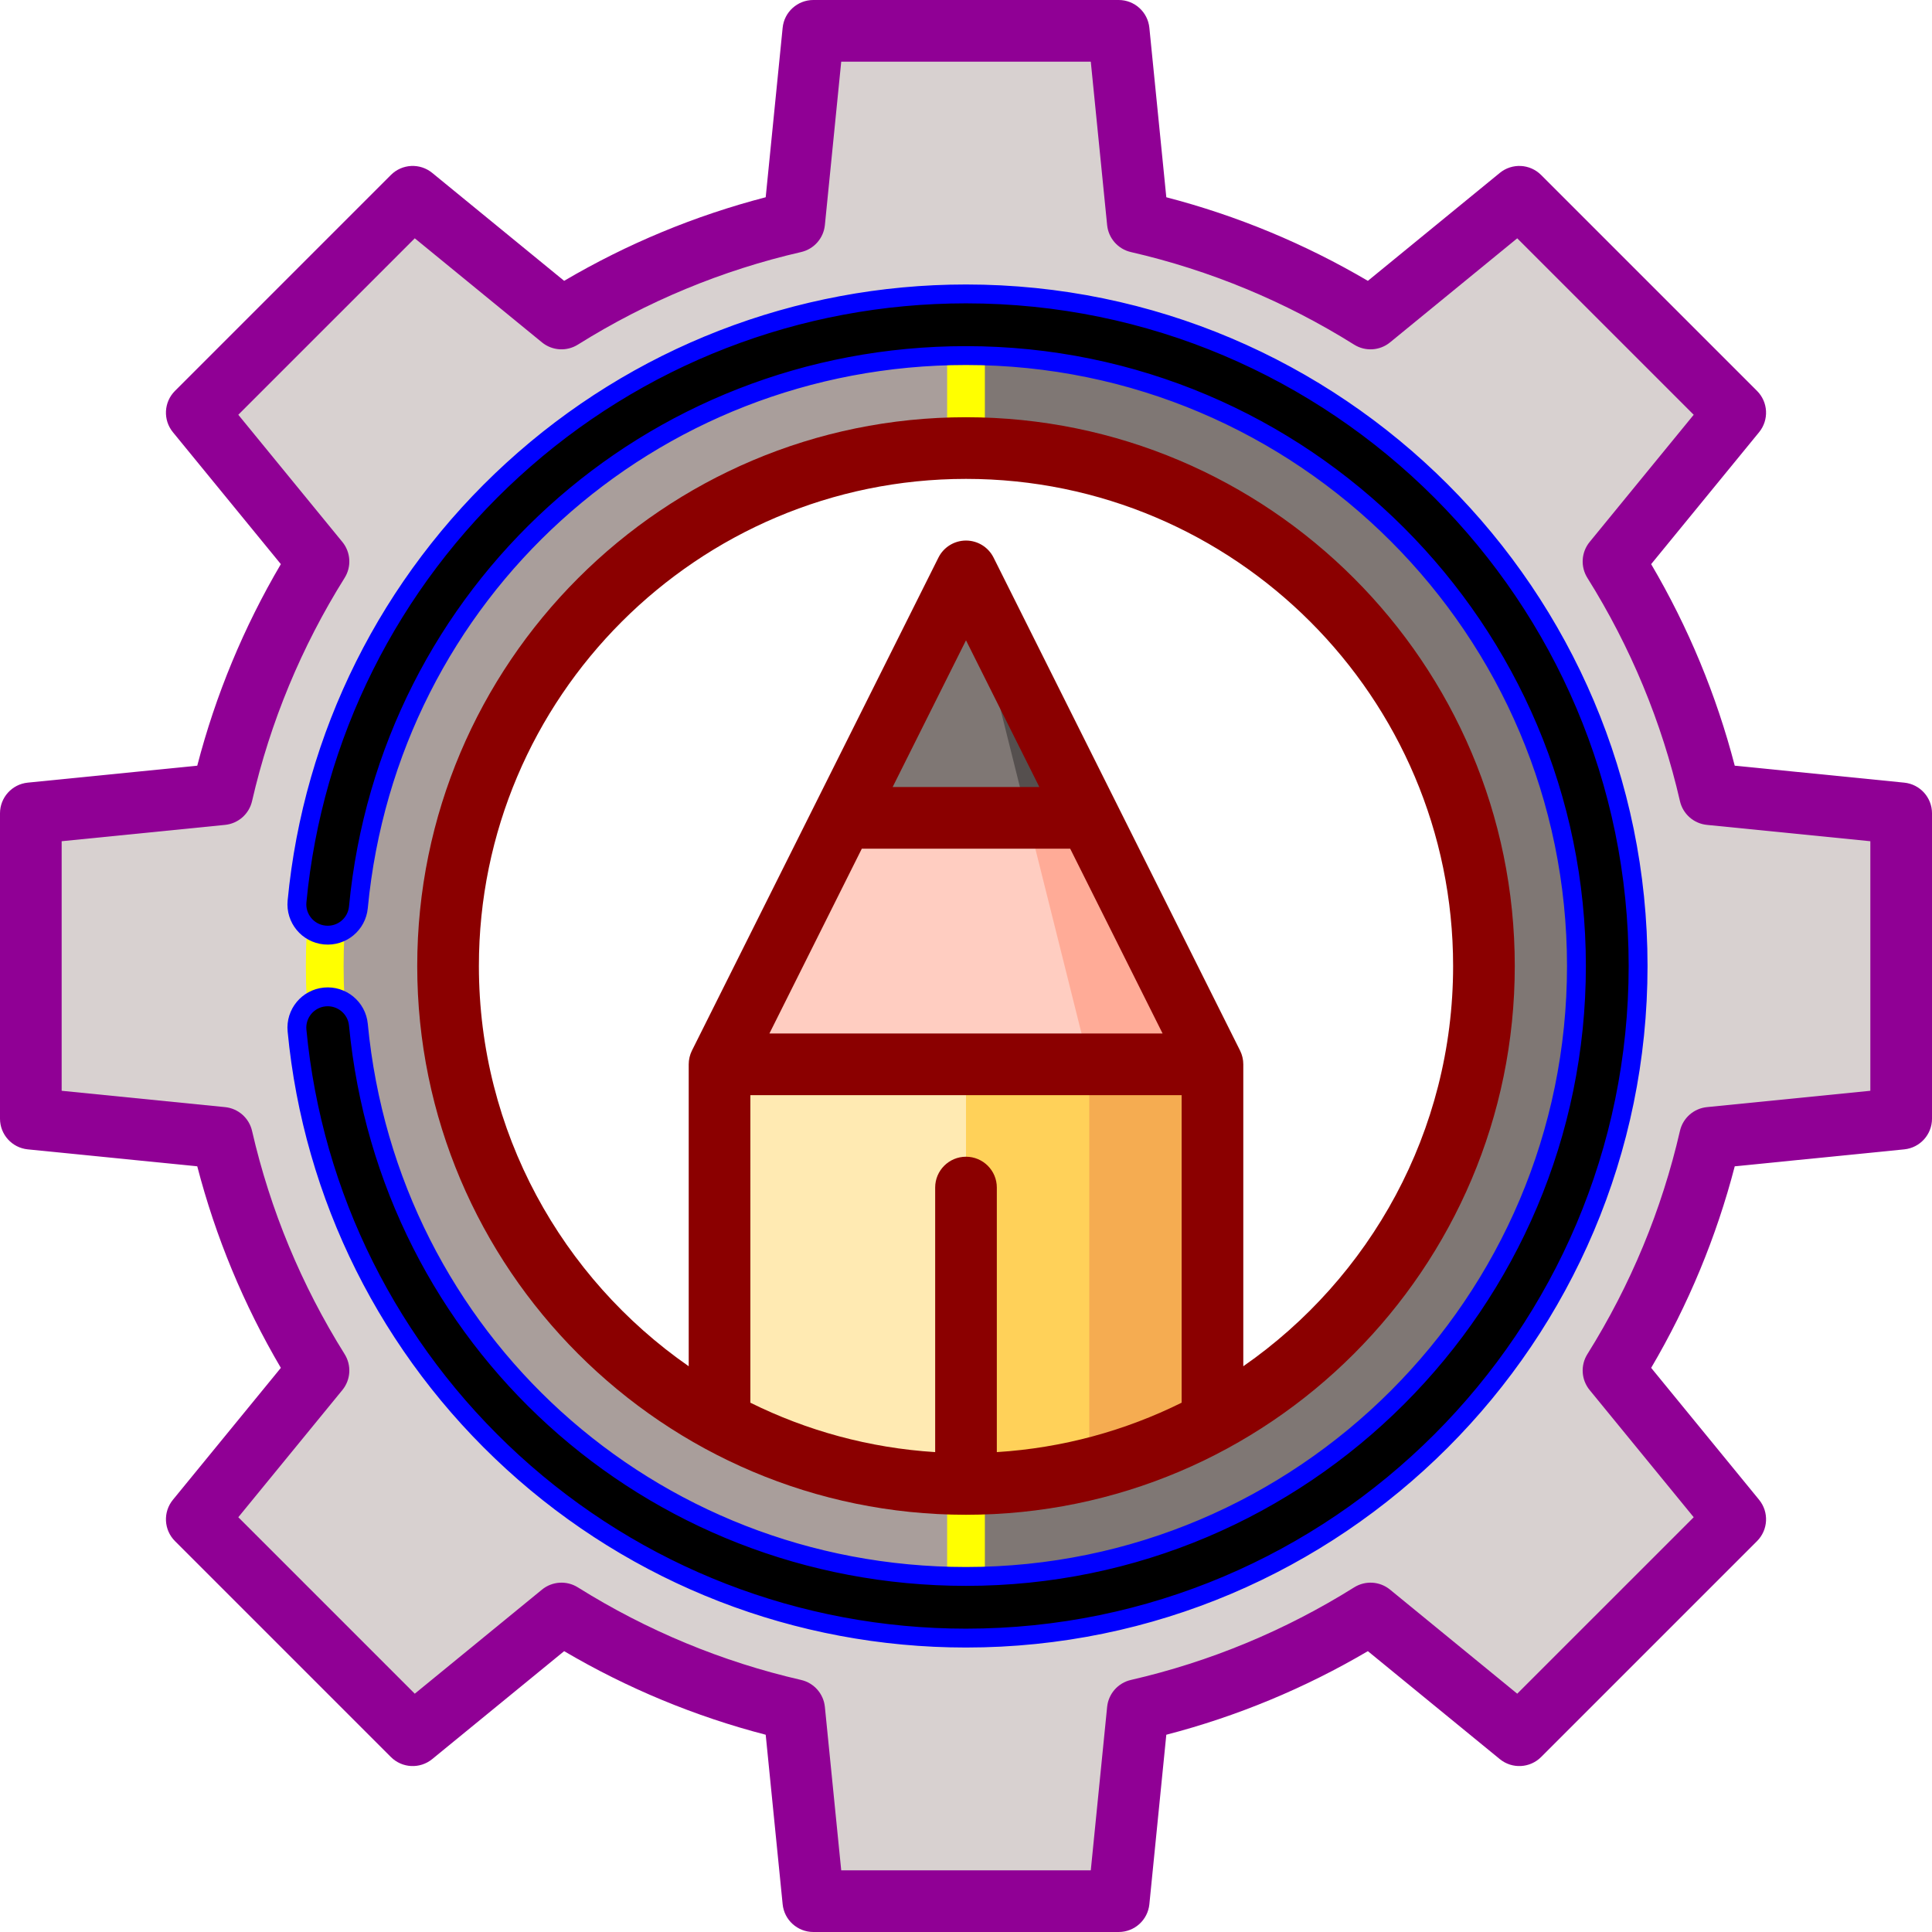
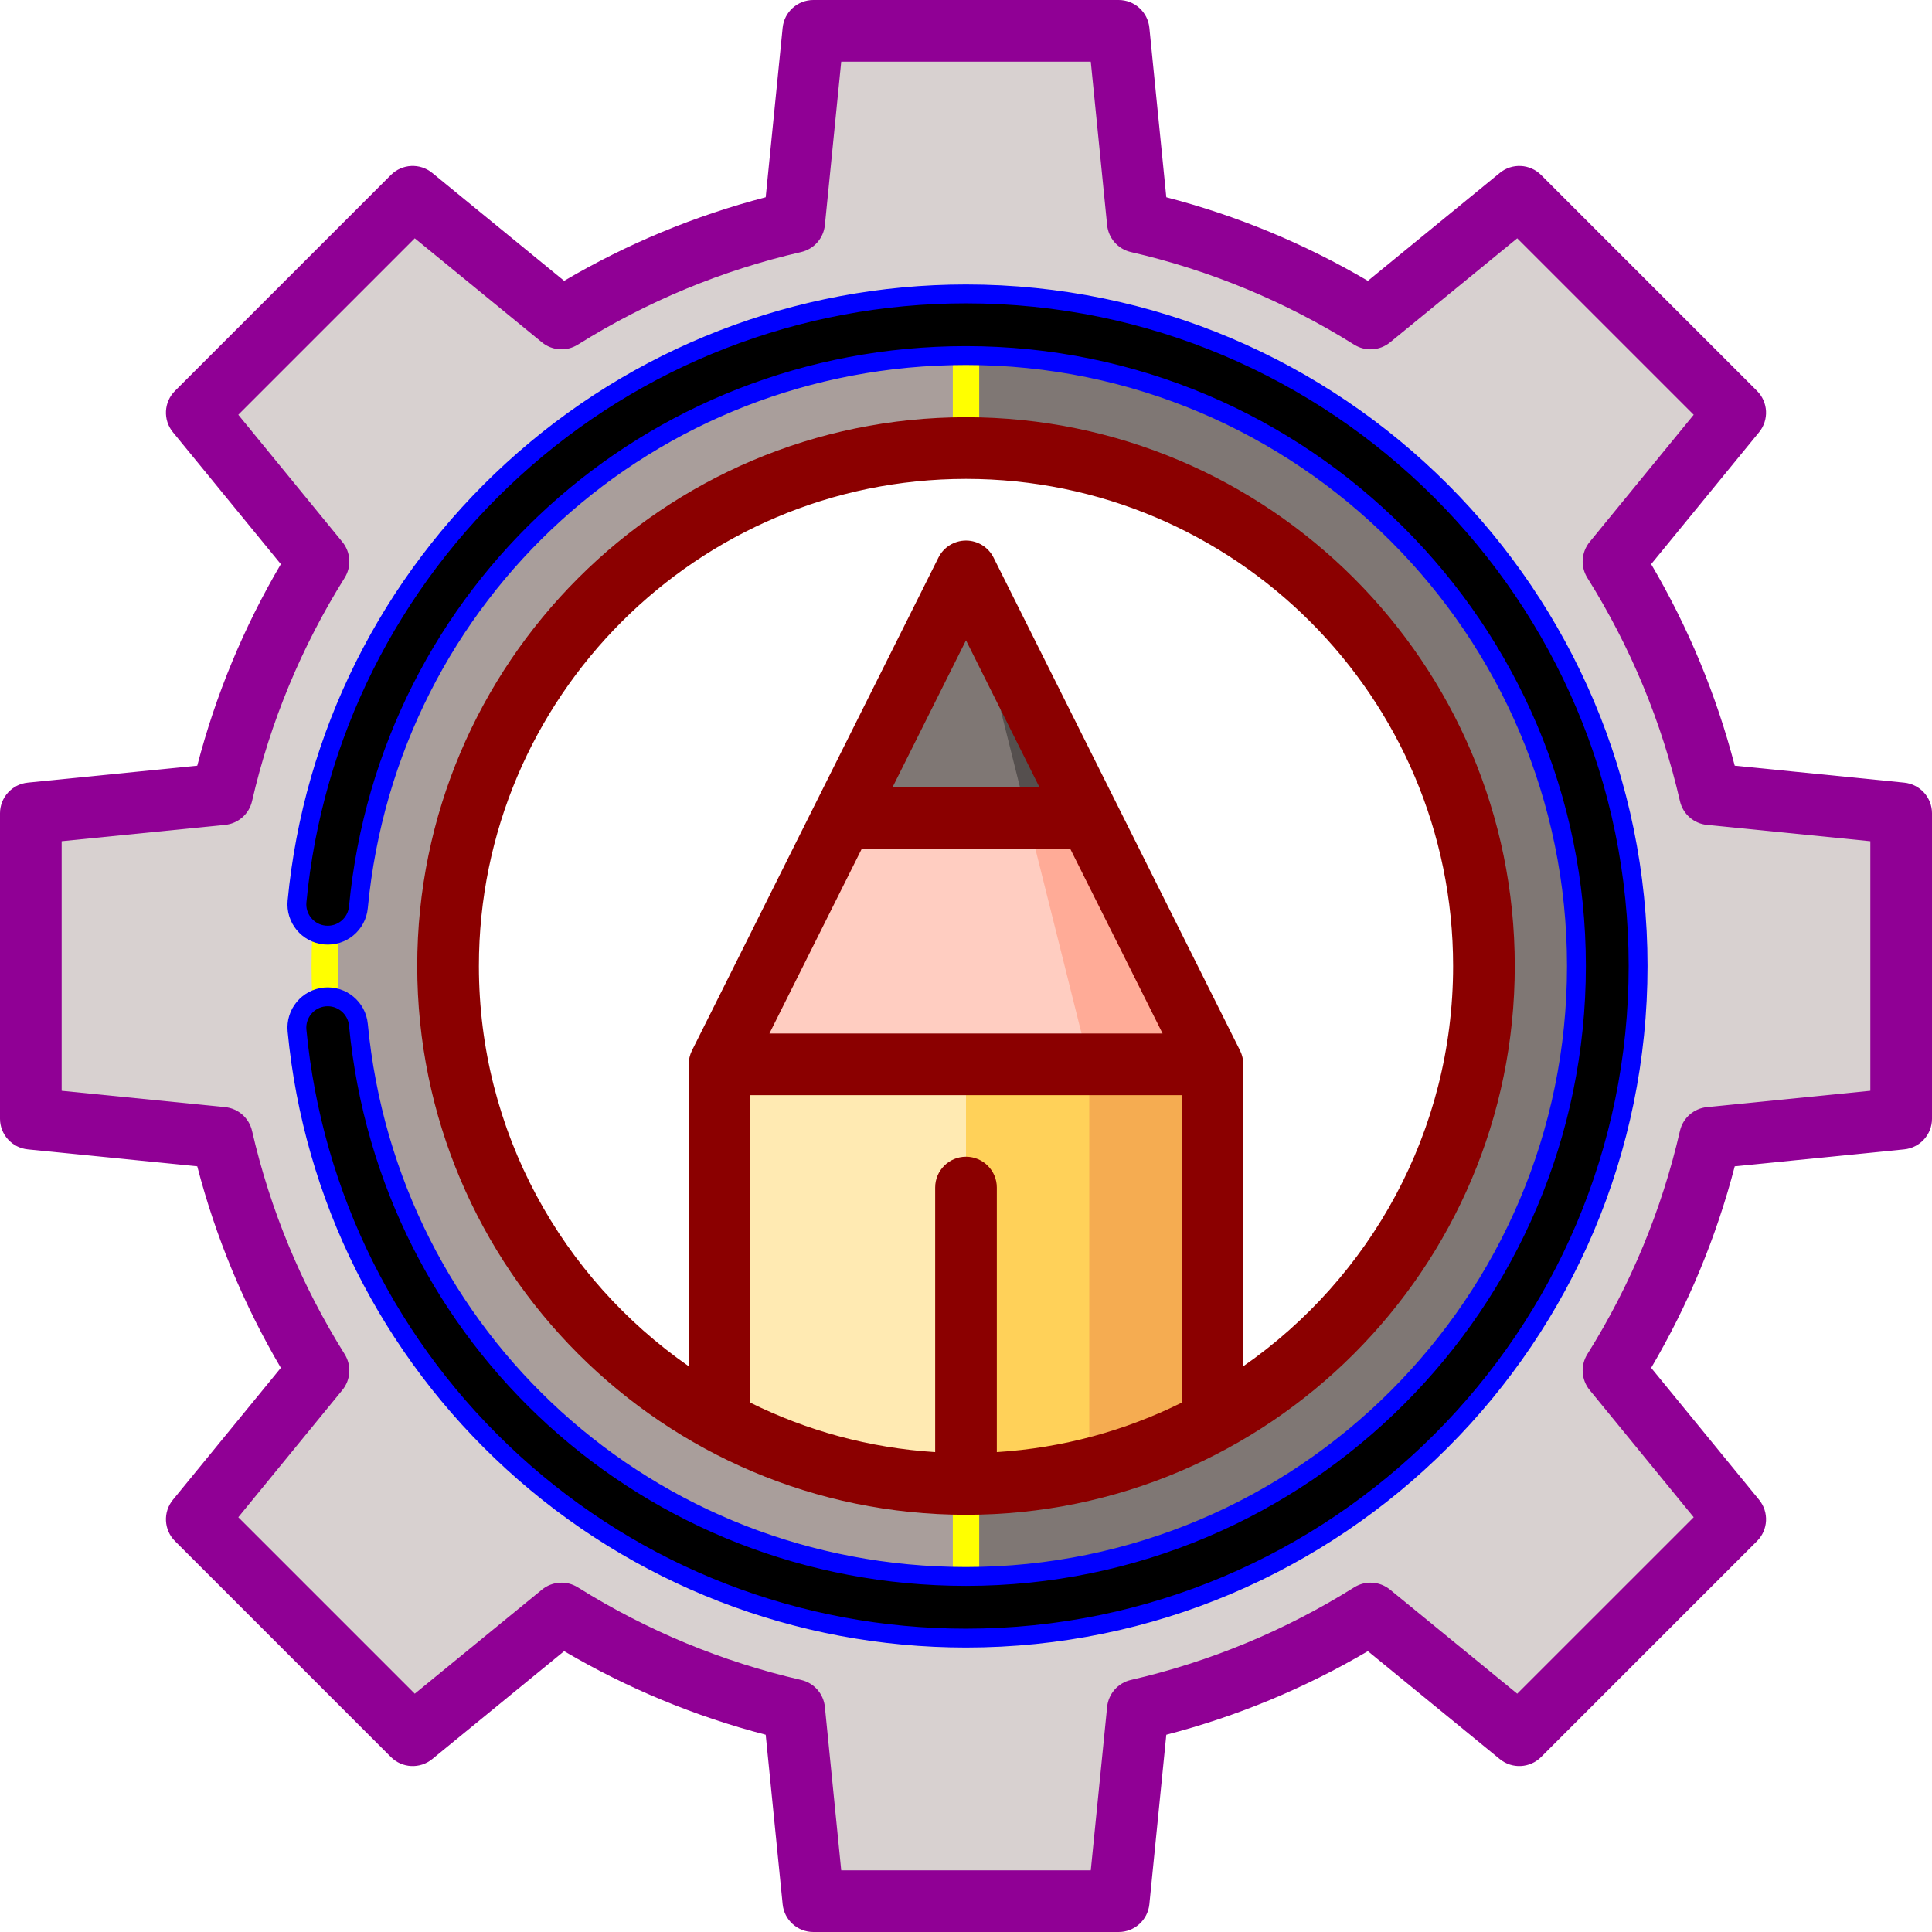
<svg xmlns="http://www.w3.org/2000/svg" version="1.1" id="Layer_1" viewBox="0 0 511.999 511.999" xml:space="preserve">
  <polygon style="fill:#554F4E;" points="256,249.395 288.658,216.737 256,151.421 " />
  <polygon style="fill:#7F7774;" points="223.342,216.737 247.835,249.395 272.33,216.737 256,151.421 " />
  <polygon style="fill:#FFAB97;" points="272.33,314.712 321.316,282.054 288.658,216.737 272.33,216.737 " />
  <polygon style="fill:#FFCDC1;" points="190.684,282.054 256,351.116 288.658,282.054 272.33,216.737 223.342,216.737 " />
  <polygon style="fill:#F5AC51;" points="266.886,425.941 321.316,425.941 321.316,282.054 288.658,282.054 " />
  <polygon style="fill:#FFEAB2;" points="190.684,282.054 256,282.054 275.594,314.713 275.594,425.941 190.684,425.941 " />
  <rect x="256" y="282.058" style="fill:#FFD159;" width="32.658" height="143.883" />
  <path style="fill:#D8D1D0;" d="M503.83,215.542v80.918l-50.666,5.066c-5.098,22.179-13.846,42.954-25.567,61.68l32.256,39.424  l-57.224,57.224l-39.424-32.256c-18.726,11.722-39.5,20.469-61.68,25.567l-5.066,50.666h-80.918l-5.066-50.666  c-22.179-5.098-42.954-13.846-61.68-25.567l-39.424,32.256l-57.224-57.224l32.256-39.424c-11.722-18.726-20.469-39.5-25.567-61.68  L8.17,296.459v-80.918l50.666-5.066c5.098-22.179,13.846-42.954,25.567-61.68l-32.256-39.424l57.224-57.224l39.424,32.256  c18.726-11.722,39.5-20.469,61.68-25.567l5.066-50.666h80.918l5.066,50.666c22.179,5.098,42.954,13.846,61.68,25.567l39.424-32.256  l57.224,57.224l-32.256,39.424c11.722,18.726,20.469,39.5,25.567,61.68L503.83,215.542z M415.047,256.001  c0-87.843-71.204-159.047-159.047-159.047c-87.833,0-159.047,71.204-159.047,159.047S168.167,415.047,256,415.047  C343.843,415.047,415.047,343.843,415.047,256.001z" />
  <path style="fill:#7F7774;" d="M256,86.06c93.859,0,169.94,76.081,169.94,169.94S349.859,425.941,256,425.941l-10.894-16.34  L256,393.26c75.809,0,137.26-61.451,137.26-137.26S331.809,118.741,256,118.741l-10.894-16.34L256,86.06z" />
-   <path style="fill:#A99E9B;" d="M256,86.06v32.681c-75.809,0-137.26,61.451-137.26,137.26S180.191,393.26,256,393.26v32.681  c-93.848,0-169.94-76.081-169.94-169.94S162.151,86.06,256,86.06z" stroke="yellow" stroke-width="10px" />
+   <path style="fill:#A99E9B;" d="M256,86.06v32.681c-75.809,0-137.26,61.451-137.26,137.26S180.191,393.26,256,393.26v32.681  c-93.848,0-169.94-76.081-169.94-169.94S162.151,86.06,256,86.06z" stroke="yellow" stroke-width="7px" />
  <path d="M504.642,207.408l-44.917-4.491c-4.868-18.741-12.299-36.659-22.152-53.415l28.603-34.96  c2.657-3.248,2.423-7.983-0.546-10.95L408.409,46.37c-2.967-2.967-7.702-3.205-10.951-0.546l-34.96,28.603  c-16.757-9.853-34.673-17.285-53.415-22.152l-4.491-44.917c-0.418-4.178-3.933-7.359-8.13-7.359h-80.923  c-4.198,0-7.712,3.181-8.13,7.356l-4.491,44.917c-18.741,4.868-36.658,12.3-53.415,22.152l-34.96-28.603  c-3.25-2.658-7.982-2.423-10.951,0.546l-57.223,57.224c-2.969,2.969-3.203,7.702-0.546,10.95l28.603,34.96  c-9.853,16.755-17.284,34.673-22.152,53.415l-44.917,4.491C3.181,207.826,0,211.341,0,215.538v80.924  c0,4.197,3.181,7.713,7.358,8.13l44.917,4.491c4.868,18.741,12.299,36.659,22.152,53.415l-28.603,34.96  c-2.657,3.248-2.423,7.983,0.546,10.95l57.222,57.222c2.969,2.969,7.701,3.205,10.951,0.546l34.96-28.603  c16.757,9.853,34.673,17.285,53.415,22.152l4.491,44.917c0.418,4.176,3.931,7.356,8.13,7.356h80.923c4.198,0,7.712-3.181,8.13-7.356  l4.491-44.917c18.741-4.868,36.658-12.3,53.415-22.152l34.96,28.603c3.247,2.657,7.982,2.422,10.951-0.546l57.222-57.222  c2.969-2.969,3.203-7.702,0.546-10.95l-28.603-34.96c9.853-16.755,17.284-34.673,22.152-53.415l44.917-4.491  c4.177-0.417,7.358-3.933,7.358-8.13v-80.924C512,211.341,508.819,207.826,504.642,207.408z M495.66,289.068l-43.308,4.331  c-3.487,0.349-6.364,2.882-7.149,6.299c-4.817,20.948-13.072,40.855-24.536,59.166c-1.86,2.971-1.617,6.797,0.602,9.509  l27.579,33.709l-46.766,46.765l-33.708-27.58c-2.711-2.221-6.538-2.462-9.509-0.601c-18.313,11.463-38.219,19.72-59.166,24.537  c-3.416,0.785-5.95,3.661-6.299,7.149l-4.332,43.308h-66.136l-4.331-43.308c-0.349-3.487-2.882-6.364-6.299-7.149  c-20.947-4.817-40.854-13.072-59.167-24.537c-2.97-1.861-6.797-1.617-9.509,0.601l-33.708,27.58l-46.766-46.765l27.579-33.709  c2.219-2.713,2.462-6.538,0.602-9.509c-11.463-18.311-19.72-38.217-24.536-59.166c-0.787-3.416-3.662-5.95-7.149-6.299  l-43.308-4.331v-66.136l43.308-4.331c3.487-0.349,6.364-2.882,7.149-6.299c4.817-20.948,13.072-40.855,24.536-59.167  c1.86-2.971,1.617-6.797-0.602-9.509l-27.579-33.709l46.766-46.765l33.708,27.58c2.711,2.22,6.539,2.462,9.509,0.601  c18.313-11.463,38.219-19.72,59.167-24.537c3.416-0.785,5.95-3.661,6.299-7.149l4.332-43.306h66.136l4.331,43.308  c0.349,3.487,2.882,6.364,6.299,7.149c20.947,4.817,40.854,13.072,59.166,24.537c2.971,1.861,6.797,1.618,9.509-0.601l33.708-27.58  l46.766,46.765l-27.579,33.709c-2.219,2.713-2.462,6.538-0.602,9.509c11.463,18.311,19.72,38.217,24.536,59.167  c0.786,3.416,3.662,5.95,7.149,6.299l43.308,4.331V289.068z" fill="#900095" />
  <path d="M256.002,77.89c-44.586,0-87.251,16.556-120.134,46.619c-32.668,29.866-52.966,70.484-57.154,114.373  c-0.429,4.491,2.865,8.481,7.356,8.91c4.517,0.431,8.481-2.865,8.91-7.358c7.955-83.35,77.179-146.204,161.022-146.204  c89.2,0,161.77,72.57,161.77,161.77s-72.57,161.77-161.77,161.77c-83.845,0-153.069-62.856-161.022-146.208  c-0.429-4.493-4.435-7.785-8.909-7.358c-4.493,0.429-7.786,4.417-7.358,8.91c4.188,43.889,24.484,84.509,57.152,114.376  c32.885,30.063,75.549,46.62,120.136,46.62c98.21,0,178.111-79.9,178.111-178.111S354.212,77.89,256.002,77.89z" stroke-opacity="inherit" stroke="blue" stroke-width="5px" />
  <path d="M256,401.43c80.19,0,145.43-65.24,145.43-145.43S336.19,110.571,256,110.571s-145.43,65.24-145.43,145.43  S175.81,401.43,256,401.43z M228.391,224.908h55.218l24.488,48.976H203.903L228.391,224.908z M236.561,208.568L256,169.691  l19.439,38.877h-38.877V208.568z M198.854,290.225h114.291v81.504c-14.93,7.402-31.485,11.997-48.976,13.095v-70.111  c0-4.512-3.657-8.17-8.17-8.17s-8.17,3.658-8.17,8.17v70.111c-17.491-1.098-34.046-5.693-48.976-13.095L198.854,290.225  L198.854,290.225z M256,126.911c71.18,0,129.089,57.909,129.089,129.089c0,43.895-22.028,82.735-55.603,106.069v-80.015  c0-0.306-0.02-0.607-0.052-0.903c-0.008-0.073-0.023-0.145-0.034-0.218c-0.032-0.229-0.069-0.454-0.119-0.675  c-0.019-0.08-0.04-0.159-0.061-0.239c-0.056-0.215-0.117-0.426-0.188-0.633c-0.027-0.079-0.057-0.157-0.086-0.235  c-0.08-0.208-0.167-0.411-0.263-0.611c-0.022-0.046-0.037-0.094-0.06-0.139l-65.316-130.633c-1.385-2.768-4.213-4.516-7.307-4.516  c-3.095,0-5.924,1.748-7.307,4.516l-65.316,130.633c-0.023,0.046-0.038,0.094-0.06,0.139c-0.095,0.199-0.182,0.402-0.261,0.609  c-0.029,0.078-0.059,0.157-0.086,0.236c-0.072,0.207-0.134,0.418-0.188,0.633c-0.021,0.079-0.044,0.158-0.061,0.239  c-0.05,0.222-0.087,0.448-0.119,0.675c-0.01,0.073-0.025,0.145-0.034,0.218c-0.033,0.297-0.052,0.598-0.052,0.903v80.015  c-33.576-23.333-55.604-62.173-55.604-106.068C126.911,184.821,184.82,126.911,256,126.911z" fill="darkred" />
</svg>
